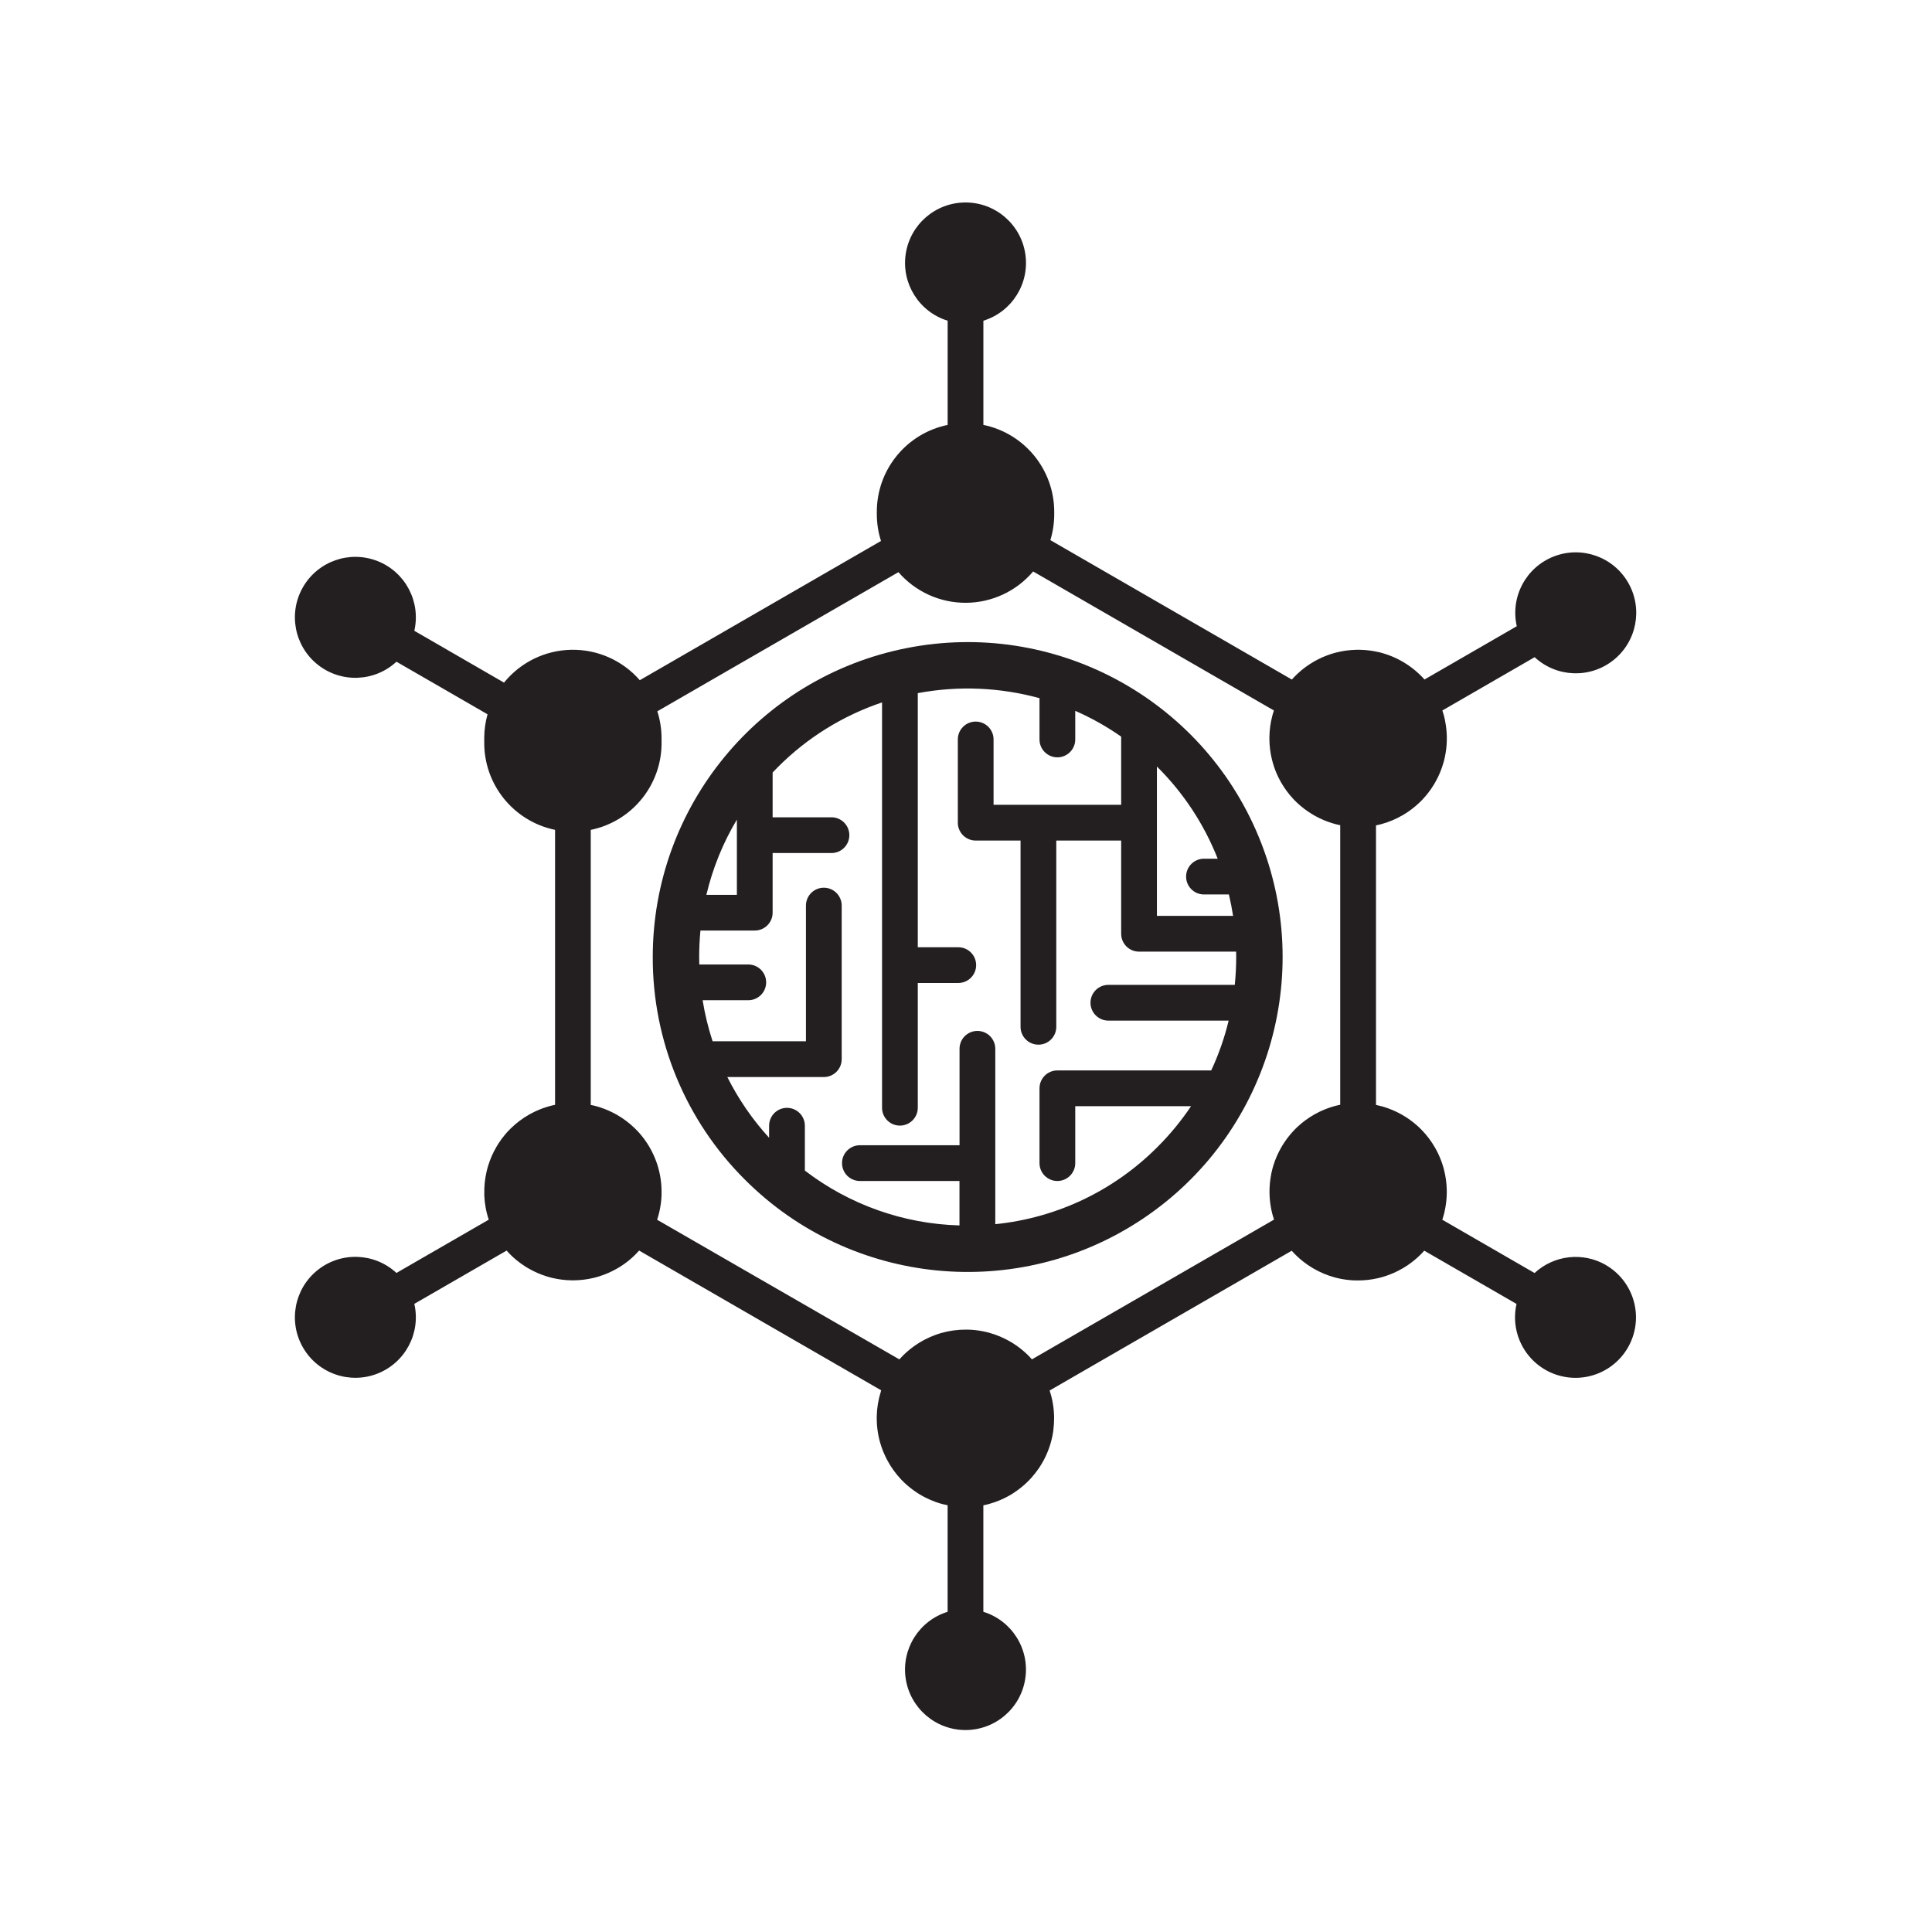
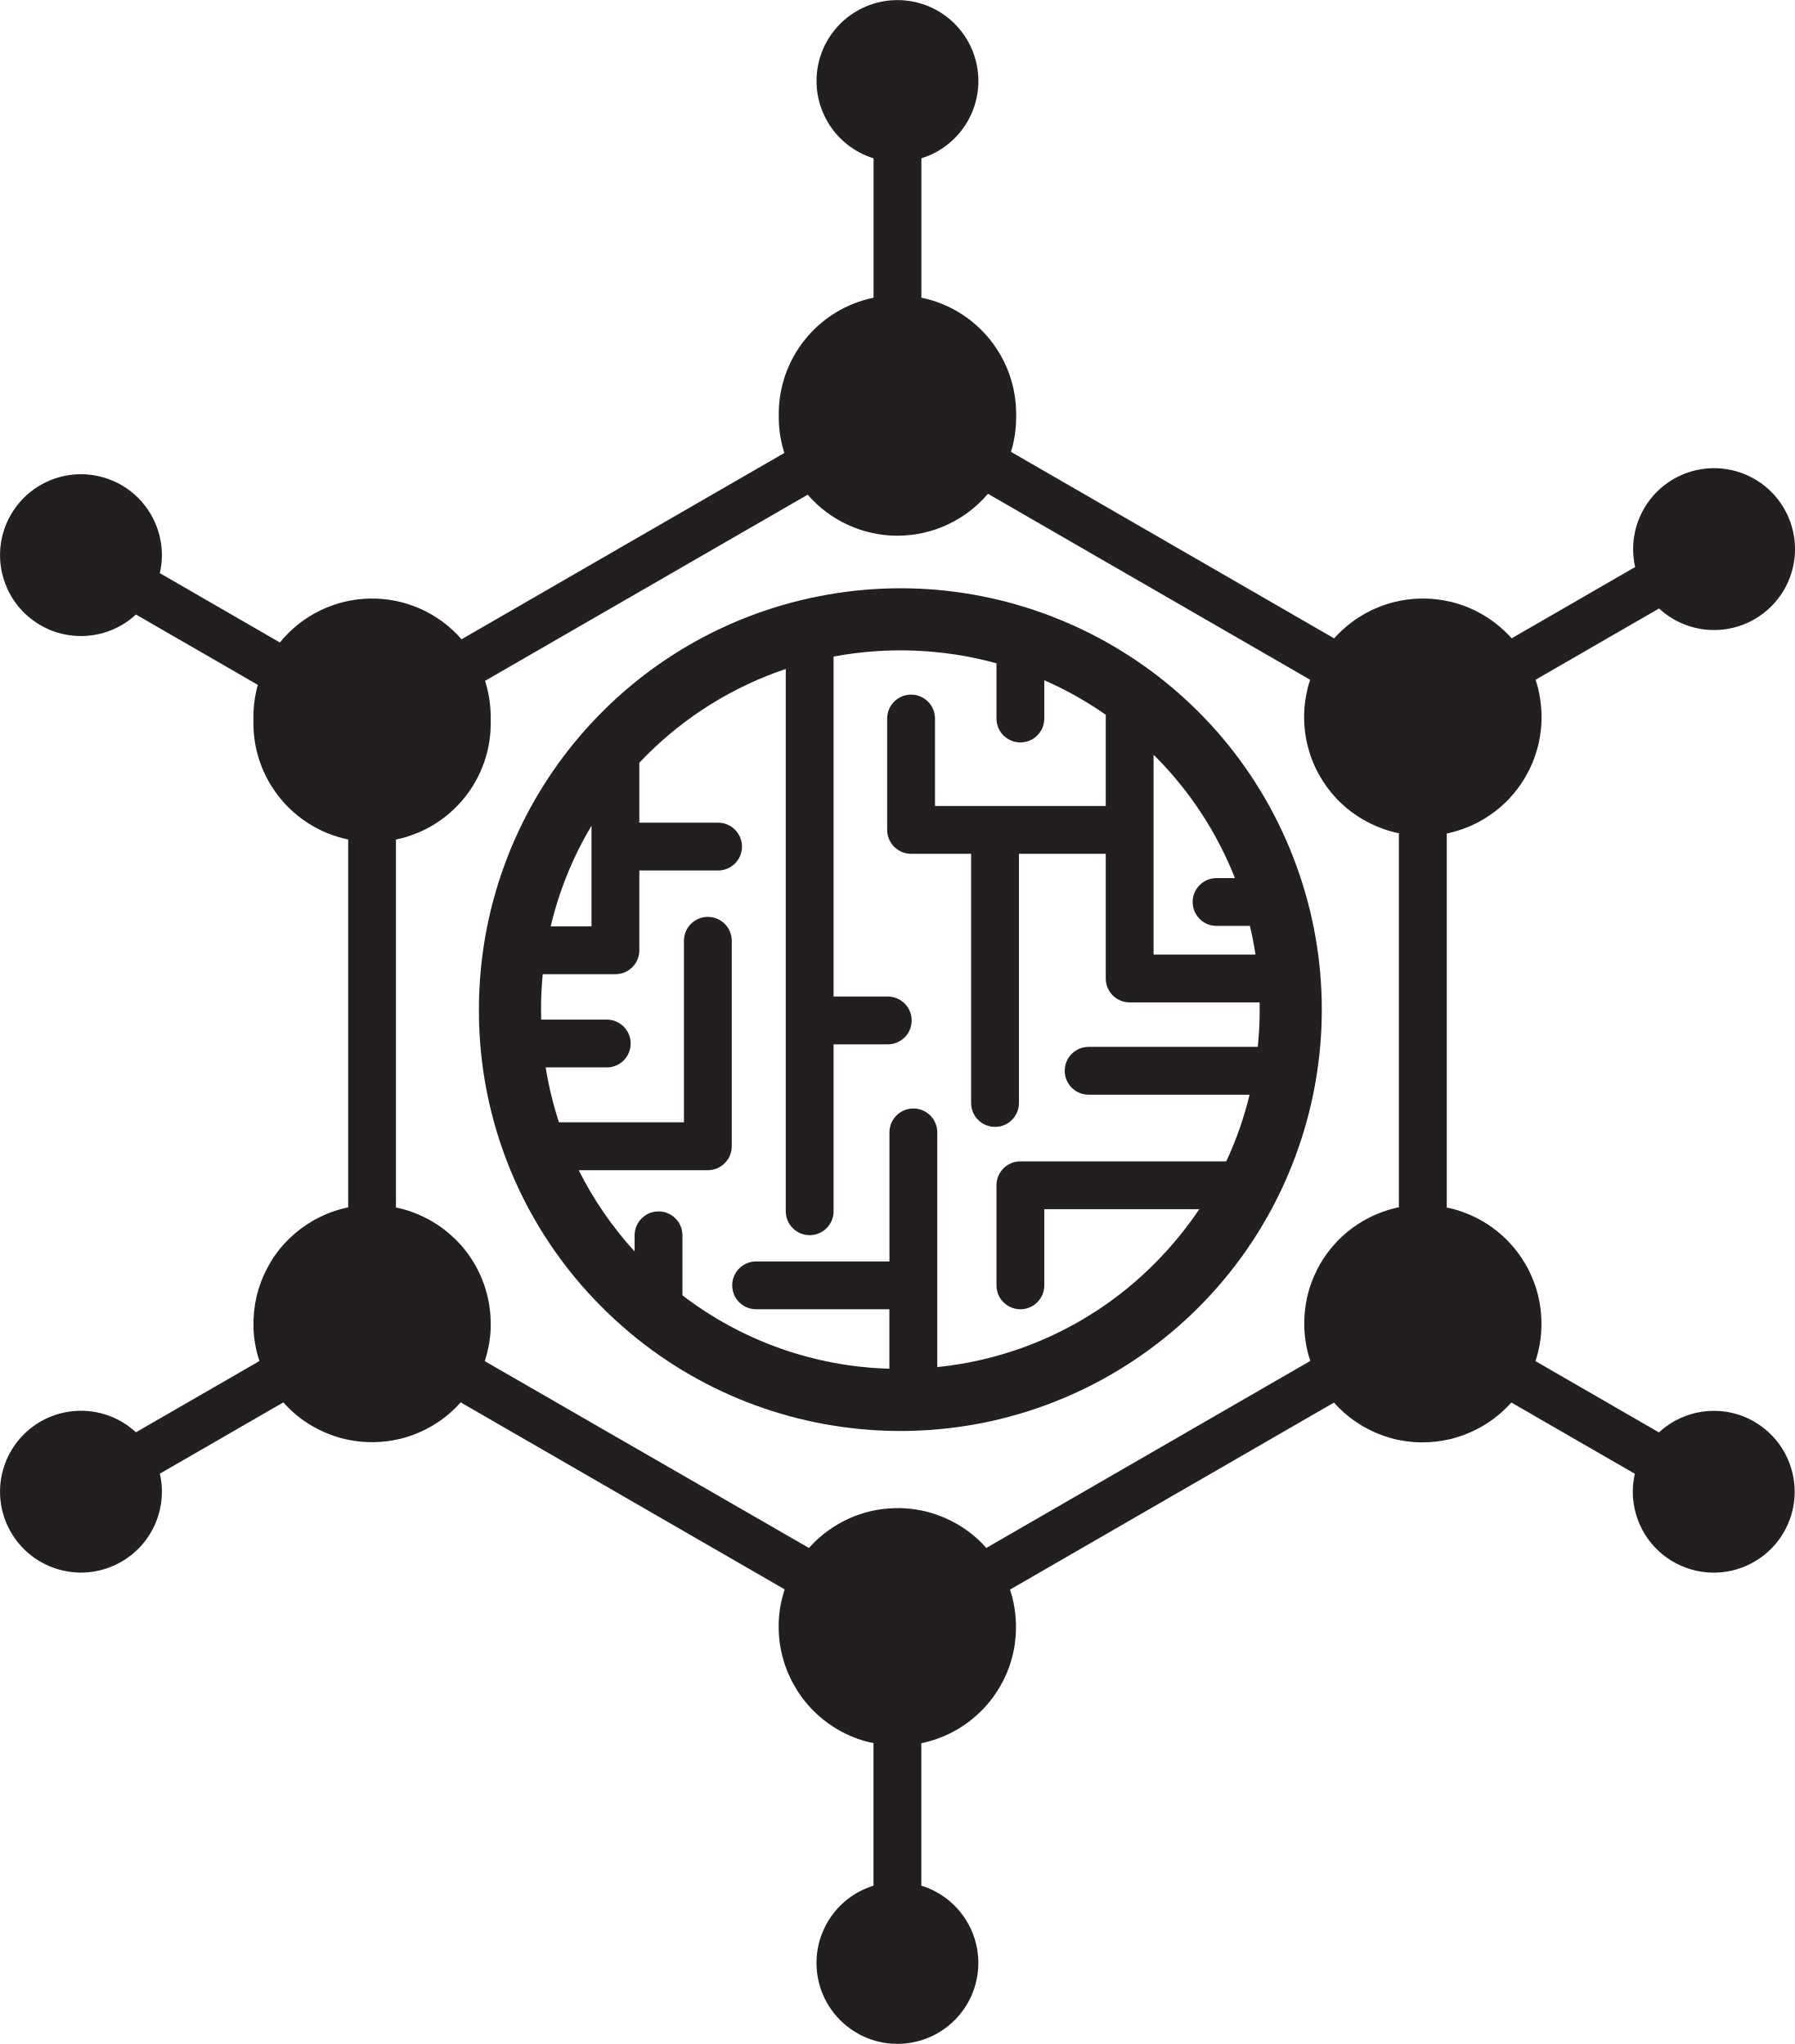
- <svg xmlns="http://www.w3.org/2000/svg" id="Layer_1" data-name="Layer 1" viewBox="0 0 2000 2000">
+ <svg xmlns="http://www.w3.org/2000/svg" id="Layer_1" data-name="Layer 1" viewBox="0 0 1388.49 1581.51">
  <defs>
    <style>.cls-1{fill:#231f20;}</style>
  </defs>
-   <path class="cls-1" d="M1662.43,1309.55a62.62,62.62,0,0,0-73.85,8.28l-95.53-55.16v0c.22-.67.43-1.33.64-2,.07-.23.14-.45.2-.68.14-.46.27-.91.4-1.37s.25-.89.36-1.33c.07-.25.14-.49.2-.73.17-.67.33-1.34.49-2v-.07a91,91,0,0,0,2.34-18.71,1.93,1.93,0,0,1,0-.24c0-.59,0-1.18,0-1.77s0-1.13,0-1.69c0-.11,0-.21,0-.32a90.4,90.4,0,0,0-2.86-20.83l-.12-.48c-.14-.53-.28-1.06-.43-1.59-.1-.36-.21-.72-.32-1.09s-.19-.64-.29-1c-.17-.57-.36-1.14-.54-1.71,0-.11-.08-.23-.11-.34a91.81,91.81,0,0,0-5.59-13.21l-.06-.11c-.29-.56-.58-1.12-.89-1.67s-.51-.93-.78-1.39l-.19-.35a91.13,91.13,0,0,0-14-18.51l-.37-.38L1470,1168l-.85-.81-.71-.67-1.34-1.22-.25-.23a91.53,91.53,0,0,0-15.13-10.88l-.89-.5-.86-.48a92.1,92.1,0,0,0-12.91-5.83l-.22-.08c-.61-.21-1.21-.43-1.83-.63l-.85-.28L1433,1146l-1.46-.43-.6-.18q-3.24-.91-6.51-1.59V854.39l.18,0c.63-.13,1.25-.26,1.88-.41l.87-.2,1.21-.3,1.49-.39.58-.16a91.38,91.38,0,0,0,21.3-9l.8-.47.93-.56a91.44,91.44,0,0,0,14.87-11.26l.37-.35,1.18-1.13.81-.81.71-.7c.42-.43.83-.87,1.24-1.31l.23-.24a91.15,91.15,0,0,0,11.28-14.89l.59-1c.14-.25.29-.5.44-.75a91.2,91.2,0,0,0,9-21.35c0-.12.06-.24.1-.36l.45-1.71.24-1c.09-.37.18-.74.26-1.1.13-.55.24-1.09.36-1.63,0-.16.06-.32.1-.47a91.21,91.21,0,0,0,1.83-16.4c0-.11,0-.22,0-.33,0-.56,0-1.12,0-1.68s0-1.21,0-1.81v-.19a91,91,0,0,0-1.84-16.46c0-.08,0-.16,0-.23-.13-.63-.27-1.25-.41-1.88-.06-.28-.14-.57-.2-.86l-.3-1.22-.39-1.46c-.06-.21-.11-.41-.17-.61-.39-1.43-.83-2.84-1.29-4.24l95.53-55.15a62.61,62.61,0,1,0-18.5-32.05l-95.53,55.16c-.49-.55-1-1.09-1.48-1.63l-.31-.33-1.17-1.22-.78-.78-.73-.73-1.27-1.21-.28-.27a91.92,91.92,0,0,0-15-11.34l-.18-.11-1.54-.91-1.46-.82-.29-.17a91.4,91.4,0,0,0-17.26-7.29l-.63-.19-1.42-.41-1.27-.35-.8-.21-1.92-.47-.16,0a91.47,91.47,0,0,0-18.69-2.33h-.27l-1.74,0-1.75,0h-.25a91.1,91.1,0,0,0-20.84,2.86l-.51.13-1.55.42-1.12.33-.94.28-1.73.55-.32.11a90.53,90.53,0,0,0-15.05,6.56l-.95.53-.8.45a91,91,0,0,0-16.82,12.42l-.28.27-1.27,1.21-.74.73-.77.78-1.17,1.22-.31.33c-.5.54-1,1.08-1.48,1.63l-250-144.32a91.78,91.78,0,0,0,4-26.93v-.1c0-.61,0-1.22,0-1.83A91.91,91.91,0,0,0,1018,439.85V332a62.6,62.6,0,1,0-37,0V439.88a91.82,91.82,0,0,0-73.32,90.51c0,.54,0,1.08,0,1.61v.2A91.68,91.68,0,0,0,912,560L662.32,704.15a91.8,91.8,0,0,0-140.56,2.49L428.91,653a62.6,62.6,0,1,0-18.5,32l94.29,54.44a91.53,91.53,0,0,0-3.41,23.73c0,1.43,0,2.87,0,4.3a91.92,91.92,0,0,0,73.31,91.59v284.64l-2.15.47-.4.1c-.56.13-1.12.26-1.68.41l-1.05.28-1,.27-1.69.49-.36.11a92,92,0,0,0-17.26,7.28l-.64.36-1.11.63a91.42,91.42,0,0,0-18.46,14l-.07.07-1.44,1.45-.5.52-1,1-.9,1c-.18.2-.37.4-.54.6-.45.5-.88,1-1.31,1.51l-.11.13a91.57,91.57,0,0,0-7.18,9.75l0,.06c-.34.55-.69,1.09-1,1.64s-.53.88-.79,1.33c-.08.13-.16.26-.23.39a91.18,91.18,0,0,0-8.38,19.17l-.18.61c-.15.48-.29,1-.43,1.45l-.33,1.22c-.07.29-.15.57-.22.85q-.24.93-.45,1.86l-.06.22a91.36,91.36,0,0,0-2.32,23c0,.41,0,.82,0,1.23l0,.78a91.92,91.92,0,0,0,1.33,11.87l.09.46c.1.56.2,1.11.31,1.66l.24,1.1c.07.33.14.67.22,1,.13.57.26,1.14.4,1.71,0,.12.06.25.1.37q.82,3.3,1.89,6.49l-95.53,55.15a62.6,62.6,0,1,0,18.5,32l95.53-55.15c1,1.13,2,2.24,3.1,3.32l0,0c.49.5,1,1,1.49,1.48l.5.48,1.05,1c.33.32.67.62,1,.93l.58.51c.52.46,1,.92,1.57,1.36l.06.06a92.22,92.22,0,0,0,9.75,7.18l.1.06,1.61,1,1.3.77.43.25a91.29,91.29,0,0,0,19.24,8.4l.23.07,1.83.53.84.23,1.23.33,1.47.36.61.14a91.46,91.46,0,0,0,18.61,2.31h.25c.58,0,1.17,0,1.75,0s1.19,0,1.78,0h.22a91.26,91.26,0,0,0,18.67-2.32l.34-.08,1.75-.43.93-.25,1.14-.3,1.52-.45.54-.16a91.52,91.52,0,0,0,19.08-8.32l1.1-.65.63-.37a91.54,91.54,0,0,0,11.56-8.31l0-.05c.53-.45,1.06-.9,1.58-1.36l.58-.53c.34-.3.68-.6,1-.91s.7-.67,1.05-1l.5-.47,1.5-1.5h0q1.61-1.63,3.11-3.33l250.61,144.69c-.17.52-.33,1-.5,1.57l0,.1a91.29,91.29,0,0,0-4.12,25.21c0,.24,0,.49,0,.74,0,.42,0,.84,0,1.27a91,91,0,0,0,4.82,29.43l.15.44c.18.53.37,1.06.56,1.59l.39,1c.13.33.25.65.37,1,.23.58.47,1.16.7,1.73,0,.1.08.2.13.3.67,1.61,1.39,3.19,2.14,4.74l.24.48c.22.45.44.89.67,1.33s.57,1.1.87,1.64l.07.14A91.09,91.09,0,0,0,932.36,1531l.12.13c.44.48.9.95,1.36,1.43l.56.56c.32.32.63.64,1,.95l1,1,.53.5c.51.47,1,.94,1.54,1.4l0,0a91.92,91.92,0,0,0,15.26,11l.29.16,1.45.81c.54.3,1.09.59,1.65.88l.11.06a91.28,91.28,0,0,0,11.08,4.85l.21.07,1.84.64.79.26,1.26.4,1.37.41.7.2c.64.18,1.28.36,1.92.52l.16,0c1.46.38,2.93.72,4.41,1v110.3a62.6,62.6,0,1,0,37,0V1558.31l.56-.12,1.4-.3,1.37-.33.7-.17,2-.54h0a91.35,91.35,0,0,0,21.49-9l.36-.21,1.37-.82,1.53-1,.18-.12a91.22,91.22,0,0,0,14.75-11.73l.29-.29c.41-.41.82-.81,1.22-1.23.25-.25.49-.5.73-.76l.75-.79c.39-.42.77-.84,1.15-1.27l.29-.32a91.51,91.51,0,0,0,7.37-9.5l.44-.67.67-1a91.54,91.54,0,0,0,12.86-31.66c0-.18.07-.37.1-.55l.3-1.58c.06-.38.12-.76.19-1.14s.11-.67.16-1c.09-.61.17-1.22.25-1.83,0-.12,0-.23,0-.35a89.28,89.28,0,0,0,.73-11.64h0v-.07c0-.43,0-.86,0-1.29,0-.24,0-.48,0-.71q-.07-3.66-.45-7.32v0c-.08-.73-.16-1.46-.25-2.18,0-.26-.07-.51-.11-.77-.06-.47-.12-.94-.19-1.41s-.15-.9-.22-1.36c0-.26-.09-.52-.13-.79l-.36-1.9c0-.07,0-.15,0-.22a92.36,92.36,0,0,0-2.89-10.93l250.6-144.68.13.14c.43.48.85,1,1.29,1.42.2.22.41.43.62.65l.86.9,1.09,1.1.41.41a91.46,91.46,0,0,0,16.52,12.83l.86.51.87.51a91.17,91.17,0,0,0,21.4,9h0c.67.19,1.35.37,2,.54l.67.16,1.41.34,1.32.29.77.16c.67.14,1.35.27,2,.39l.11,0a90.79,90.79,0,0,0,14.1,1.41l1.13,0h.88a91.39,91.39,0,0,0,20.75-2.34l.52-.13c.52-.12,1-.24,1.56-.38l1.14-.3.93-.25,1.74-.51.32-.09a91,91,0,0,0,19.16-8.36l.9-.53.82-.49a90.56,90.56,0,0,0,13.24-9.77l.17-.15c.48-.43,1-.86,1.43-1.3l.62-.59c.32-.3.63-.59.93-.89l1.07-1.06.45-.45c.5-.51,1-1,1.48-1.55h0c.52-.56,1-1.12,1.54-1.69l95.53,55.15a62.6,62.6,0,1,0,92.35-40.32ZM930.07,592.29a91.8,91.8,0,0,0,139.44-.71l249.24,143.91c0,.11-.07.22-.11.34-.17.54-.35,1.08-.52,1.63l-.3,1c-.11.34-.21.68-.3,1-.16.55-.31,1.1-.45,1.64,0,.15-.08.29-.11.43a90.56,90.56,0,0,0-2.86,20.85,1.48,1.48,0,0,1,0,.21c0,.6,0,1.2,0,1.8s0,1.13,0,1.69c0,.11,0,.21,0,.31a91.08,91.08,0,0,0,2.34,18.72v0c.16.68.33,1.37.51,2,0,.22.11.44.17.66.13.47.25.94.38,1.41s.25.85.38,1.28c.07.26.15.51.23.77.19.64.4,1.28.61,1.92,0,0,0,.08,0,.13a91.51,91.51,0,0,0,6.6,15.13c.12.21.24.41.35.62.21.38.42.76.64,1.13a91.33,91.33,0,0,0,12.39,16.78l.24.25c.41.43.82.87,1.24,1.3l.7.7.82.81c.39.38.78.76,1.18,1.13l.37.35a91,91,0,0,0,15,11.32l.26.15c.48.3,1,.59,1.46.87l1.57.88.18.1a90.7,90.7,0,0,0,17.34,7.33l.25.07,1.81.53.86.23,1.22.33,1.47.36.61.14c.7.16,1.41.32,2.11.46v289.39c-.73.14-1.46.3-2.18.47l-.26.06-1.82.45c-.3.07-.6.16-.9.24l-1.17.31c-.51.14-1,.3-1.52.45l-.53.15a90.66,90.66,0,0,0-17.19,7.26l-.88.49-.87.49a91.13,91.13,0,0,0-16.86,12.46h0c-.52.48-1,1-1.54,1.47l-.48.48-1,1-.92,1-.56.6c-.45.48-.9,1-1.34,1.48l-.1.1a91.81,91.81,0,0,0-9.81,13.29l-.36.61-.66,1.12a91.6,91.6,0,0,0-8.35,19.17l0,.07c-.2.66-.39,1.33-.58,2l-.18.67c-.13.47-.25.94-.37,1.41s-.21.84-.31,1.27c-.07.27-.14.54-.2.82-.14.63-.28,1.26-.41,1.89,0,.07,0,.14,0,.21a90.88,90.88,0,0,0-1.84,16.45v.31c0,.57,0,1.13,0,1.69s0,1.21,0,1.81v.2a90.66,90.66,0,0,0,1.84,16.43c0,.13,0,.26.08.38.12.58.24,1.15.37,1.72l.24,1c.09.35.17.71.26,1.07.14.54.29,1.08.44,1.63,0,.14.07.29.12.43.4,1.44.83,2.87,1.3,4.28l-250.61,144.69c-.48-.54-1-1.08-1.46-1.6l-.42-.45-1-1.1-.9-.91-.61-.6-1.41-1.35-.14-.13a91.07,91.07,0,0,0-13.11-10.18l-.36-.22-1.36-.85c-.5-.31-1-.61-1.52-.91l-.21-.12a91.65,91.65,0,0,0-21.47-9.06l-.19-.05-1.86-.49c-.29-.08-.59-.14-.88-.21l-1.2-.29-1.57-.34-.52-.11a91.75,91.75,0,0,0-16.28-1.84h-2a91.24,91.24,0,0,0-25.14,3.46l-.53.16-1.54.46-1.08.34-1,.32c-.55.18-1.09.37-1.64.57l-.41.14a90.85,90.85,0,0,0-11,4.85h0c-.59.31-1.18.62-1.76.94l-1.3.73-.44.24a91.22,91.22,0,0,0-15.17,10.9l-.38.34c-.41.37-.82.73-1.22,1.11l-.83.79-.72.68-1.27,1.27-.24.24c-1.06,1.08-2.08,2.17-3.07,3.29L680.23,1262.68c.24-.72.47-1.43.68-2.15a1,1,0,0,0,.05-.16c.19-.63.38-1.26.56-1.89l.21-.8c.12-.43.23-.85.34-1.27s.24-1,.35-1.44l.15-.64c.16-.7.32-1.4.46-2.11h0a91.42,91.42,0,0,0,1.78-14.2l0-.77c0-.42,0-.83,0-1.24a91.07,91.07,0,0,0-3.44-27.33c0-.15-.09-.29-.13-.44-.16-.54-.31-1.08-.48-1.61l-.33-1.05-.33-1c-.19-.56-.38-1.11-.58-1.66,0-.13-.08-.25-.13-.38a92.11,92.11,0,0,0-5.87-13l-.12-.2c-.28-.52-.57-1-.87-1.54s-.59-1-.89-1.51l-.12-.21a91.29,91.29,0,0,0-8.34-11.61l-.1-.12c-.43-.51-.87-1-1.31-1.52-.18-.2-.37-.4-.55-.61l-.9-1c-.32-.35-.65-.7-1-1l-.5-.52c-.47-.49-.95-1-1.44-1.45l-.07-.07a91.2,91.2,0,0,0-18.55-14.05l-.48-.28-1.27-.7a91.51,91.51,0,0,0-15.06-6.57h0l-2-.65-.65-.19-1.41-.41-1.28-.35-.78-.21-1.93-.47-.15,0c-.74-.17-1.47-.33-2.21-.48V859.1a91.82,91.82,0,0,0,73.3-92c0-.85,0-1.7,0-2.55v-.15a91.71,91.71,0,0,0-4.38-28.07Z" />
-   <path class="cls-1" d="M771.21,1221.24a326,326,0,1,0-95.48-230.53A323.89,323.89,0,0,0,771.21,1221.24Zm489.35-332.3h-14.21a18.5,18.5,0,0,0,0,37h25.8q2.61,11,4.33,22.19h-78.85V793.51l.67.65A277.43,277.43,0,0,1,1260.56,888.94ZM913.09,727.13v419.59a18.5,18.5,0,0,0,37,0V1017.58H992a18.5,18.5,0,0,0,0-37H950.09V717.53a281.18,281.18,0,0,1,126,5.21v42.74a18.5,18.5,0,0,0,37,0V735.87a275.17,275.17,0,0,1,47.54,26.69v70.58H1028.54V765.48a18.5,18.5,0,0,0-37,0v86.16a18.5,18.5,0,0,0,18.5,18.5h46.43v192.8a18.5,18.5,0,0,0,37,0V870.14h67.16v96.49a18.5,18.5,0,0,0,18.5,18.5h100.52c0,1.86.06,3.72.06,5.58a281,281,0,0,1-1.48,28.82H1147.38a18.5,18.5,0,0,0,0,37H1271.9a274,274,0,0,1-18.05,51.58H1094.59a18.5,18.5,0,0,0-18.5,18.5v77.44a18.5,18.5,0,0,0,37,0v-58.94H1233a280.61,280.61,0,0,1-34.69,42.16,276,276,0,0,1-168,80V1085.7a18.5,18.5,0,1,0-37,0v99.85H890.16a18.5,18.5,0,0,0,0,37H993.25v46a275.6,275.6,0,0,1-160.07-56.77v-46.44a18.5,18.5,0,0,0-37,0v12.49a277.84,277.84,0,0,1-43.25-62.88h99.89a18.5,18.5,0,0,0,18.5-18.5v-159a18.5,18.5,0,0,0-37,0v140.45H737.67a276.28,276.28,0,0,1-10.31-42.47h47.26a18.5,18.5,0,1,0,0-37H723.89q-.1-3.87-.11-7.76,0-13.8,1.32-27.38h56.22a18.5,18.5,0,0,0,18.5-18.5V883.06h60.91a18.5,18.5,0,0,0,0-37H799.82V799.69c1.76-1.86,3.55-3.71,5.37-5.53A276.81,276.81,0,0,1,913.09,727.13ZM762.82,926.33H731.25a274.29,274.29,0,0,1,31.57-77.88Z" />
+   <path class="cls-1" d="M1662.43,1309.55a62.62,62.62,0,0,0-73.85,8.28l-95.53-55.16v0c.22-.67.43-1.33.64-2,.07-.23.14-.45.2-.68.14-.46.27-.91.4-1.37s.25-.89.36-1.33c.07-.25.14-.49.2-.73.17-.67.33-1.34.49-2v-.07a91,91,0,0,0,2.34-18.71,1.93,1.93,0,0,1,0-.24c0-.59,0-1.18,0-1.77s0-1.13,0-1.69c0-.11,0-.21,0-.32a90.4,90.4,0,0,0-2.86-20.83l-.12-.48c-.14-.53-.28-1.06-.43-1.59-.1-.36-.21-.72-.32-1.09s-.19-.64-.29-1c-.17-.57-.36-1.14-.54-1.71,0-.11-.08-.23-.11-.34a91.81,91.81,0,0,0-5.59-13.21l-.06-.11c-.29-.56-.58-1.12-.89-1.67s-.51-.93-.78-1.39l-.19-.35a91.13,91.13,0,0,0-14-18.51l-.37-.38L1470,1168l-.85-.81-.71-.67-1.34-1.22-.25-.23a91.53,91.53,0,0,0-15.13-10.88l-.89-.5-.86-.48a92.1,92.1,0,0,0-12.91-5.83l-.22-.08c-.61-.21-1.21-.43-1.83-.63l-.85-.28L1433,1146l-1.46-.43-.6-.18q-3.24-.91-6.51-1.59V854.39l.18,0c.63-.13,1.25-.26,1.88-.41l.87-.2,1.21-.3,1.49-.39.58-.16a91.38,91.38,0,0,0,21.3-9l.8-.47.93-.56a91.44,91.44,0,0,0,14.87-11.26l.37-.35,1.18-1.13.81-.81.71-.7c.42-.43.83-.87,1.24-1.31l.23-.24a91.15,91.15,0,0,0,11.28-14.89l.59-1c.14-.25.29-.5.44-.75a91.2,91.2,0,0,0,9-21.35c0-.12.06-.24.1-.36l.45-1.71.24-1c.09-.37.18-.74.26-1.1.13-.55.24-1.09.36-1.63,0-.16.06-.32.1-.47a91.21,91.21,0,0,0,1.83-16.4c0-.11,0-.22,0-.33,0-.56,0-1.12,0-1.68s0-1.21,0-1.81v-.19a91,91,0,0,0-1.84-16.46c0-.08,0-.16,0-.23-.13-.63-.27-1.25-.41-1.88-.06-.28-.14-.57-.2-.86l-.3-1.22-.39-1.46c-.06-.21-.11-.41-.17-.61-.39-1.43-.83-2.84-1.29-4.24l95.53-55.15a62.61,62.61,0,1,0-18.5-32.05l-95.53,55.16c-.49-.55-1-1.09-1.48-1.63l-.31-.33-1.17-1.22-.78-.78-.73-.73-1.27-1.21-.28-.27a91.92,91.92,0,0,0-15-11.34l-.18-.11-1.54-.91-1.46-.82-.29-.17a91.4,91.4,0,0,0-17.26-7.29l-.63-.19-1.42-.41-1.27-.35-.8-.21-1.92-.47-.16,0a91.47,91.47,0,0,0-18.69-2.33h-.27l-1.74,0-1.75,0h-.25a91.1,91.1,0,0,0-20.84,2.86l-.51.13-1.55.42-1.12.33-.94.28-1.73.55-.32.11a90.53,90.53,0,0,0-15.05,6.56l-.95.53-.8.45a91,91,0,0,0-16.82,12.42l-.28.27-1.27,1.21-.74.73-.77.78-1.17,1.22-.31.33c-.5.54-1,1.08-1.48,1.63l-250-144.32a91.78,91.78,0,0,0,4-26.93v-.1c0-.61,0-1.22,0-1.83A91.91,91.91,0,0,0,1018,439.85V332a62.6,62.6,0,1,0-37,0V439.88a91.82,91.82,0,0,0-73.32,90.51c0,.54,0,1.08,0,1.61v.2A91.68,91.68,0,0,0,912,560L662.32,704.15a91.8,91.8,0,0,0-140.56,2.49L428.91,653a62.6,62.6,0,1,0-18.5,32l94.29,54.44a91.53,91.53,0,0,0-3.41,23.73c0,1.43,0,2.87,0,4.3a91.92,91.92,0,0,0,73.31,91.59v284.64l-2.15.47-.4.1c-.56.13-1.12.26-1.68.41l-1.05.28-1,.27-1.69.49-.36.11a92,92,0,0,0-17.26,7.28l-.64.36-1.11.63a91.42,91.42,0,0,0-18.46,14l-.07.07-1.44,1.45-.5.52-1,1-.9,1c-.18.2-.37.4-.54.6-.45.5-.88,1-1.31,1.51l-.11.13a91.57,91.57,0,0,0-7.18,9.75l0,.06c-.34.55-.69,1.09-1,1.64s-.53.88-.79,1.33c-.08.13-.16.26-.23.39a91.18,91.18,0,0,0-8.38,19.17l-.18.61c-.15.48-.29,1-.43,1.45l-.33,1.22c-.07.29-.15.57-.22.85q-.24.93-.45,1.86l-.06.22a91.36,91.36,0,0,0-2.32,23c0,.41,0,.82,0,1.23l0,.78a91.92,91.92,0,0,0,1.33,11.87l.09.46c.1.56.2,1.11.31,1.66l.24,1.1c.07.33.14.67.22,1,.13.57.26,1.14.4,1.71,0,.12.06.25.1.37q.82,3.3,1.89,6.49l-95.53,55.15a62.6,62.6,0,1,0,18.5,32l95.53-55.15c1,1.13,2,2.24,3.1,3.32l0,0c.49.5,1,1,1.49,1.48l.5.48,1.05,1c.33.32.67.62,1,.93l.58.51c.52.46,1,.92,1.57,1.36l.06.06a92.22,92.22,0,0,0,9.75,7.18l.1.06,1.61,1,1.3.77.43.25a91.29,91.29,0,0,0,19.24,8.4l.23.07,1.83.53.84.23,1.23.33,1.47.36.61.14a91.46,91.46,0,0,0,18.61,2.31h.25c.58,0,1.17,0,1.75,0s1.19,0,1.78,0h.22a91.26,91.26,0,0,0,18.67-2.32l.34-.08,1.75-.43.93-.25,1.14-.3,1.52-.45.54-.16a91.52,91.52,0,0,0,19.08-8.32l1.1-.65.63-.37a91.54,91.54,0,0,0,11.56-8.31l0-.05c.53-.45,1.06-.9,1.58-1.36l.58-.53c.34-.3.68-.6,1-.91s.7-.67,1.05-1l.5-.47,1.5-1.5h0q1.61-1.63,3.11-3.33l250.61,144.69c-.17.52-.33,1-.5,1.57l0,.1a91.29,91.29,0,0,0-4.12,25.21c0,.24,0,.49,0,.74,0,.42,0,.84,0,1.27a91,91,0,0,0,4.82,29.43l.15.44c.18.53.37,1.06.56,1.59l.39,1c.13.33.25.65.37,1,.23.58.47,1.16.7,1.73,0,.1.08.2.13.3.67,1.61,1.39,3.19,2.14,4.74l.24.48c.22.45.44.89.67,1.33s.57,1.1.87,1.64l.07.14A91.09,91.09,0,0,0,932.36,1531l.12.13c.44.48.9.95,1.36,1.43l.56.56c.32.32.63.64,1,.95l1,1,.53.5c.51.47,1,.94,1.54,1.4l0,0a91.92,91.92,0,0,0,15.26,11l.29.16,1.45.81c.54.3,1.09.59,1.65.88l.11.06a91.28,91.28,0,0,0,11.08,4.85l.21.07,1.84.64.79.26,1.26.4,1.37.41.7.2c.64.18,1.28.36,1.92.52l.16,0c1.46.38,2.93.72,4.41,1v110.3a62.6,62.6,0,1,0,37,0V1558.31l.56-.12,1.4-.3,1.37-.33.7-.17,2-.54h0a91.35,91.35,0,0,0,21.49-9l.36-.21,1.37-.82,1.53-1,.18-.12a91.22,91.22,0,0,0,14.75-11.73l.29-.29c.41-.41.82-.81,1.22-1.23.25-.25.49-.5.73-.76l.75-.79c.39-.42.77-.84,1.15-1.27l.29-.32a91.51,91.51,0,0,0,7.37-9.5l.44-.67.67-1a91.54,91.54,0,0,0,12.86-31.66c0-.18.07-.37.1-.55l.3-1.58c.06-.38.12-.76.19-1.14s.11-.67.16-1c.09-.61.17-1.22.25-1.83,0-.12,0-.23,0-.35a89.28,89.28,0,0,0,.73-11.64h0v-.07c0-.43,0-.86,0-1.29,0-.24,0-.48,0-.71q-.07-3.66-.45-7.32v0c-.08-.73-.16-1.46-.25-2.18,0-.26-.07-.51-.11-.77-.06-.47-.12-.94-.19-1.41s-.15-.9-.22-1.36c0-.26-.09-.52-.13-.79l-.36-1.9c0-.07,0-.15,0-.22a92.36,92.36,0,0,0-2.89-10.93l250.6-144.68.13.14c.43.48.85,1,1.29,1.42.2.22.41.43.62.65l.86.9,1.09,1.1.41.41a91.46,91.46,0,0,0,16.52,12.83l.86.51.87.51a91.17,91.17,0,0,0,21.4,9h0c.67.19,1.35.37,2,.54l.67.16,1.41.34,1.32.29.77.16c.67.14,1.35.27,2,.39l.11,0a90.79,90.79,0,0,0,14.1,1.41l1.13,0h.88a91.39,91.39,0,0,0,20.75-2.34l.52-.13c.52-.12,1-.24,1.56-.38l1.14-.3.93-.25,1.74-.51.32-.09a91,91,0,0,0,19.16-8.36l.9-.53.82-.49a90.56,90.56,0,0,0,13.24-9.77l.17-.15c.48-.43,1-.86,1.43-1.3l.62-.59c.32-.3.63-.59.93-.89l1.07-1.06.45-.45c.5-.51,1-1,1.48-1.55h0c.52-.56,1-1.12,1.54-1.69l95.53,55.15a62.6,62.6,0,1,0,92.35-40.32ZM930.07,592.29a91.8,91.8,0,0,0,139.44-.71l249.24,143.91c0,.11-.07.22-.11.34-.17.54-.35,1.08-.52,1.63l-.3,1c-.11.34-.21.68-.3,1-.16.55-.31,1.1-.45,1.64,0,.15-.08.29-.11.43a90.56,90.56,0,0,0-2.86,20.85,1.48,1.48,0,0,1,0,.21c0,.6,0,1.2,0,1.8s0,1.13,0,1.69c0,.11,0,.21,0,.31a91.08,91.08,0,0,0,2.34,18.72v0c.16.68.33,1.37.51,2,0,.22.11.44.17.66.13.47.25.94.38,1.41s.25.85.38,1.28c.07.26.15.51.23.77.19.64.4,1.28.61,1.92,0,0,0,.08,0,.13a91.51,91.51,0,0,0,6.6,15.13c.12.21.24.41.35.62.21.38.42.76.64,1.13a91.33,91.33,0,0,0,12.39,16.78l.24.25c.41.43.82.87,1.24,1.3l.7.7.82.81c.39.38.78.76,1.18,1.13l.37.35a91,91,0,0,0,15,11.32l.26.15c.48.3,1,.59,1.46.87l1.57.88.18.1a90.7,90.7,0,0,0,17.34,7.33l.25.07,1.81.53.86.23,1.22.33,1.47.36.61.14c.7.16,1.41.32,2.11.46v289.39c-.73.14-1.46.3-2.18.47l-.26.06-1.82.45c-.3.07-.6.16-.9.24l-1.17.31c-.51.14-1,.3-1.52.45l-.53.15a90.66,90.66,0,0,0-17.19,7.26l-.88.49-.87.49a91.13,91.13,0,0,0-16.86,12.46h0c-.52.48-1,1-1.54,1.47l-.48.48-1,1-.92,1-.56.6c-.45.48-.9,1-1.34,1.48l-.1.1a91.81,91.81,0,0,0-9.81,13.29l-.36.61-.66,1.12a91.6,91.6,0,0,0-8.35,19.17l0,.07c-.2.66-.39,1.33-.58,2l-.18.67c-.13.47-.25.94-.37,1.41s-.21.84-.31,1.27c-.07.27-.14.54-.2.82-.14.63-.28,1.26-.41,1.89,0,.07,0,.14,0,.21a90.88,90.88,0,0,0-1.84,16.45v.31c0,.57,0,1.13,0,1.69s0,1.21,0,1.81v.2a90.66,90.66,0,0,0,1.84,16.43c0,.13,0,.26.08.38.12.58.24,1.15.37,1.72l.24,1c.09.35.17.71.26,1.07.14.54.29,1.08.44,1.63,0,.14.07.29.12.43.4,1.44.83,2.87,1.3,4.28l-250.61,144.69c-.48-.54-1-1.08-1.46-1.6l-.42-.45-1-1.1-.9-.91-.61-.6-1.41-1.35-.14-.13a91.07,91.07,0,0,0-13.11-10.18l-.36-.22-1.36-.85c-.5-.31-1-.61-1.52-.91l-.21-.12a91.65,91.65,0,0,0-21.47-9.06l-.19-.05-1.86-.49c-.29-.08-.59-.14-.88-.21l-1.2-.29-1.57-.34-.52-.11a91.75,91.75,0,0,0-16.28-1.84h-2a91.24,91.24,0,0,0-25.14,3.46l-.53.16-1.54.46-1.08.34-1,.32c-.55.18-1.09.37-1.64.57l-.41.14a90.85,90.85,0,0,0-11,4.85h0c-.59.31-1.18.62-1.76.94l-1.3.73-.44.24a91.22,91.22,0,0,0-15.17,10.9l-.38.34c-.41.37-.82.73-1.22,1.11l-.83.79-.72.68-1.27,1.27-.24.24c-1.06,1.08-2.08,2.17-3.07,3.29L680.23,1262.68c.24-.72.47-1.43.68-2.15a1,1,0,0,0,.05-.16c.19-.63.38-1.26.56-1.89l.21-.8c.12-.43.23-.85.34-1.27s.24-1,.35-1.44l.15-.64c.16-.7.32-1.4.46-2.11h0a91.42,91.42,0,0,0,1.78-14.2l0-.77c0-.42,0-.83,0-1.24a91.07,91.07,0,0,0-3.44-27.33c0-.15-.09-.29-.13-.44-.16-.54-.31-1.08-.48-1.61l-.33-1.05-.33-1c-.19-.56-.38-1.11-.58-1.66,0-.13-.08-.25-.13-.38a92.11,92.11,0,0,0-5.87-13l-.12-.2c-.28-.52-.57-1-.87-1.54s-.59-1-.89-1.51l-.12-.21a91.29,91.29,0,0,0-8.34-11.61l-.1-.12c-.43-.51-.87-1-1.31-1.52-.18-.2-.37-.4-.55-.61l-.9-1c-.32-.35-.65-.7-1-1l-.5-.52c-.47-.49-.95-1-1.44-1.45l-.07-.07a91.2,91.2,0,0,0-18.55-14.05l-.48-.28-1.27-.7a91.51,91.51,0,0,0-15.06-6.57h0l-2-.65-.65-.19-1.41-.41-1.28-.35-.78-.21-1.93-.47-.15,0c-.74-.17-1.47-.33-2.21-.48V859.1a91.82,91.82,0,0,0,73.3-92c0-.85,0-1.7,0-2.55v-.15a91.71,91.71,0,0,0-4.38-28.07Z" transform="translate(-305.25 -209.53)" />
+   <path class="cls-1" d="M771.21,1221.24a326,326,0,1,0-95.48-230.53A323.89,323.89,0,0,0,771.21,1221.24Zm489.35-332.3h-14.21a18.5,18.5,0,0,0,0,37h25.8q2.61,11,4.33,22.19h-78.85V793.51l.67.65A277.43,277.43,0,0,1,1260.56,888.94ZM913.09,727.13v419.59a18.5,18.5,0,0,0,37,0V1017.58H992a18.5,18.5,0,0,0,0-37H950.09V717.53a281.18,281.18,0,0,1,126,5.21v42.74a18.5,18.5,0,0,0,37,0V735.87a275.17,275.17,0,0,1,47.54,26.69v70.58H1028.54V765.48a18.5,18.5,0,0,0-37,0v86.16a18.5,18.5,0,0,0,18.5,18.5h46.43v192.8a18.5,18.5,0,0,0,37,0V870.14h67.16v96.49a18.5,18.5,0,0,0,18.5,18.5h100.52c0,1.86.06,3.72.06,5.58a281,281,0,0,1-1.48,28.82H1147.38a18.5,18.5,0,0,0,0,37H1271.9a274,274,0,0,1-18.05,51.58H1094.59a18.5,18.5,0,0,0-18.5,18.5v77.44a18.5,18.5,0,0,0,37,0v-58.94H1233a280.61,280.61,0,0,1-34.69,42.16,276,276,0,0,1-168,80V1085.7a18.5,18.5,0,1,0-37,0v99.85H890.16a18.5,18.5,0,0,0,0,37H993.25v46a275.6,275.6,0,0,1-160.07-56.77v-46.44a18.5,18.5,0,0,0-37,0v12.49a277.84,277.84,0,0,1-43.25-62.88h99.89a18.5,18.5,0,0,0,18.5-18.5v-159a18.5,18.5,0,0,0-37,0v140.45H737.67a276.28,276.28,0,0,1-10.31-42.47h47.26a18.5,18.5,0,1,0,0-37H723.89q-.1-3.87-.11-7.76,0-13.8,1.32-27.38h56.22a18.5,18.5,0,0,0,18.5-18.5V883.06h60.91a18.5,18.5,0,0,0,0-37H799.82V799.69c1.76-1.86,3.55-3.71,5.37-5.53A276.81,276.81,0,0,1,913.09,727.13ZM762.82,926.33H731.25a274.29,274.29,0,0,1,31.57-77.88Z" transform="translate(-305.25 -209.53)" />
</svg>
